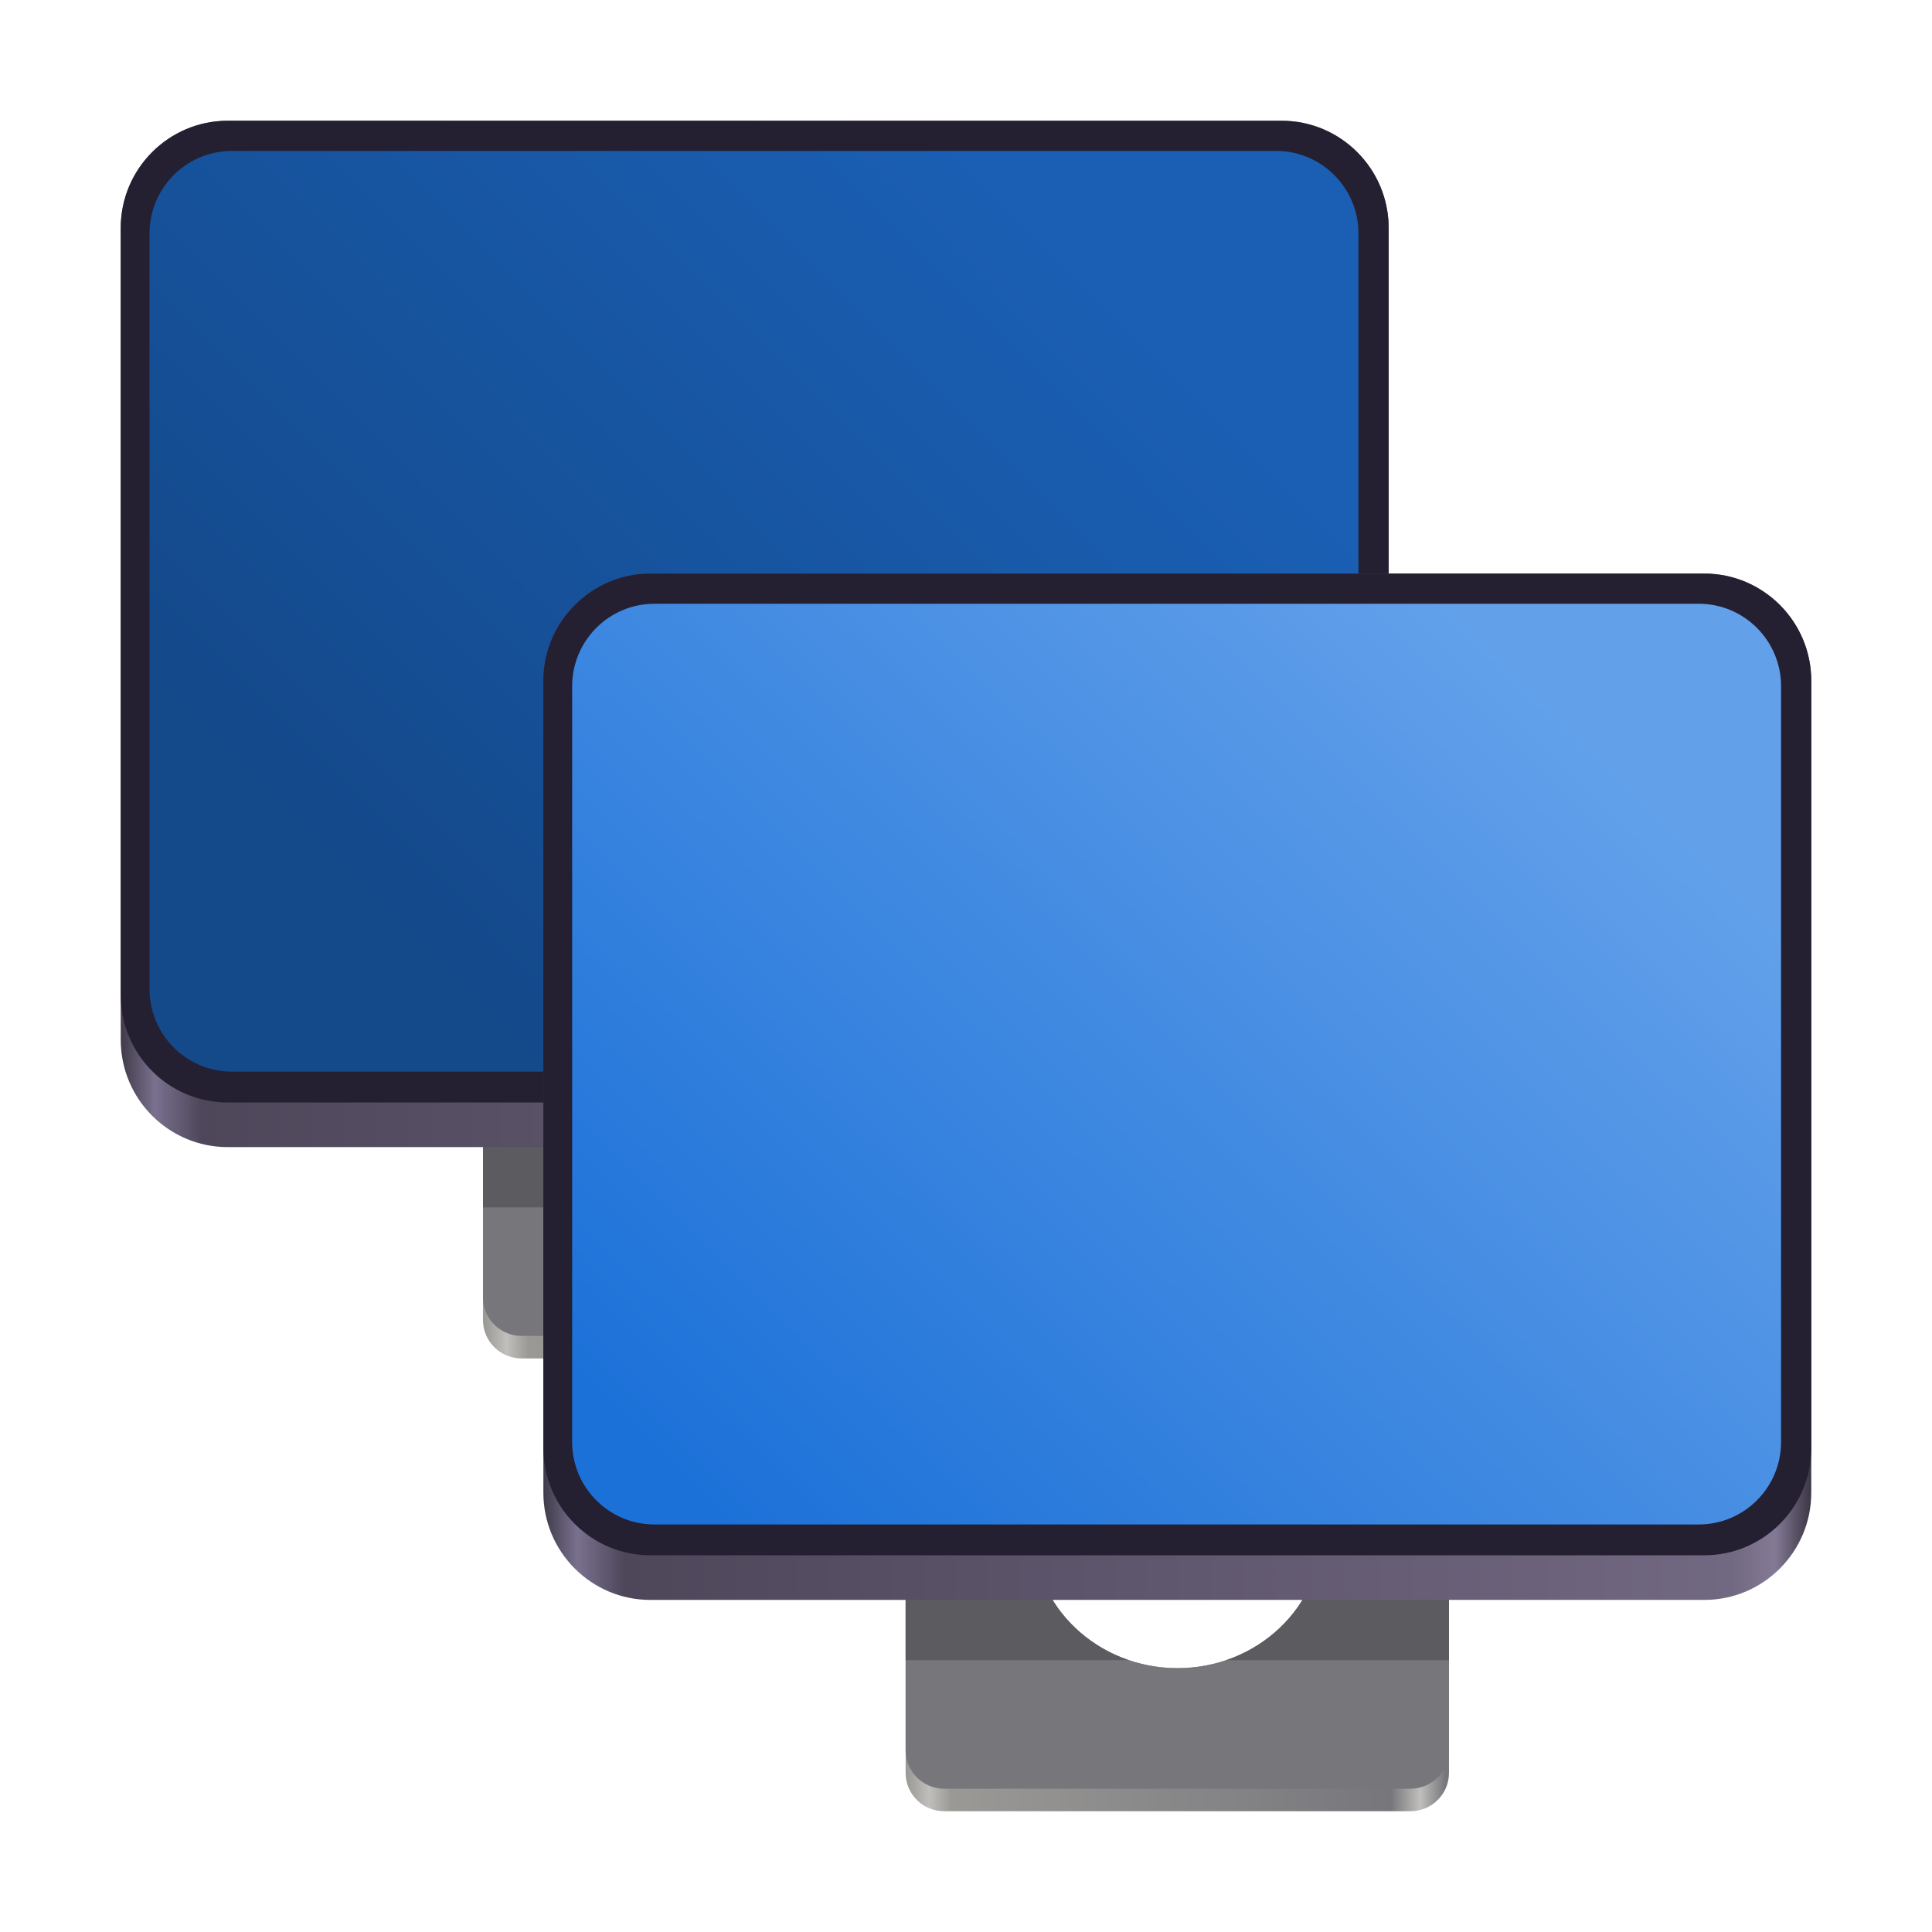
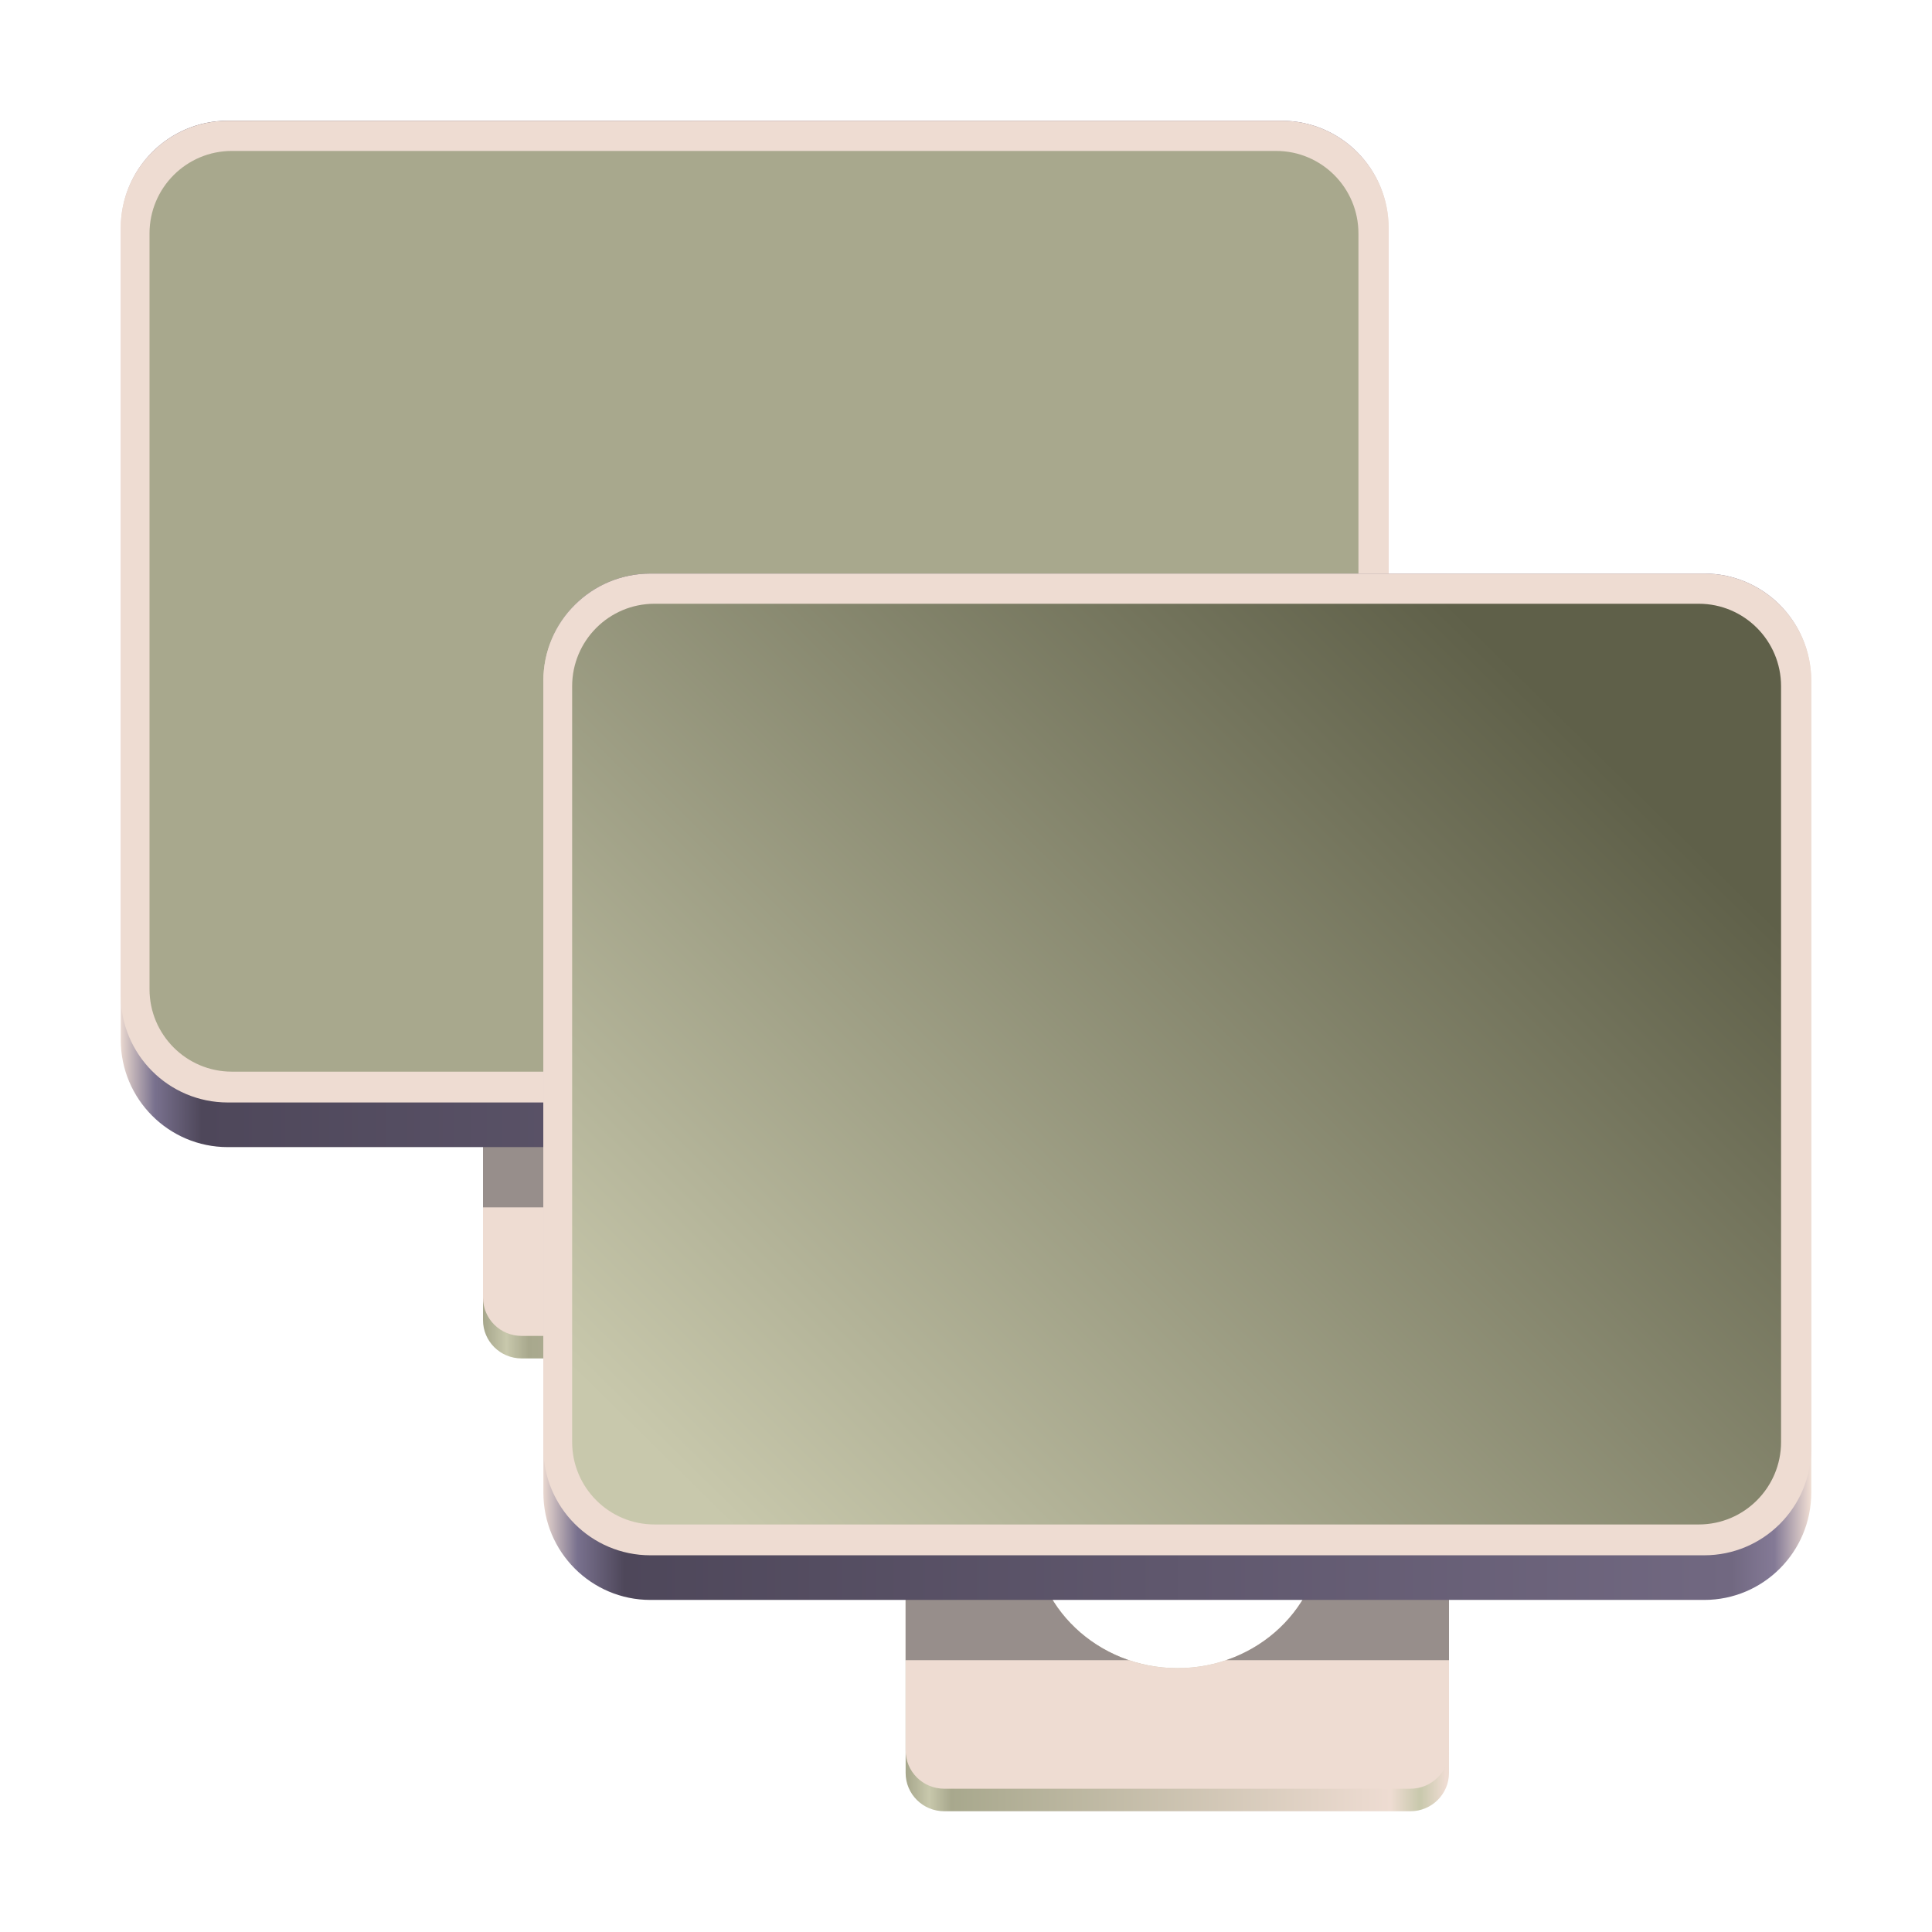
<svg xmlns="http://www.w3.org/2000/svg" xmlns:xlink="http://www.w3.org/1999/xlink" height="128px" viewBox="0 0 128 128" width="128px">
  <clipPath id="a">
    <path d="m 32 51 h 36 v 39 h -36 z m 0 0" />
  </clipPath>
  <clipPath id="b">
    <path d="m 31.352 39.562 h 37.297 v 51.051 h -37.297 z m 28.242 31.855 c 0 -5.023 -4.289 -9.102 -9.582 -9.102 c -5.289 0 -9.578 4.078 -9.578 9.102 c 0 5.027 4.289 9.102 9.578 9.102 c 5.293 0 9.582 -4.074 9.582 -9.102 z m 0 0" />
  </clipPath>
  <linearGradient id="c" gradientUnits="userSpaceOnUse">
-     <stop offset="0" stop-color="#9a9996" />
-     <stop offset="0.041" stop-color="#c0bfbc" />
-     <stop offset="0.082" stop-color="#9a9996" />
-     <stop offset="0.899" stop-color="#77767b" />
-     <stop offset="0.953" stop-color="#c0bfbc" />
-     <stop offset="1" stop-color="#77767b" />
+     <stop offset="0" stop-color="#a8a88d" />
+     <stop offset="0.041" stop-color="#c8c8ac" />
+     <stop offset="0.082" stop-color="#a8a88d" />
+     <stop offset="0.899" stop-color="#eedcd2" />
+     <stop offset="0.953" stop-color="#c8c8ac" />
+     <stop offset="1" stop-color="#eedcd2" />
  </linearGradient>
  <linearGradient id="d" gradientTransform="matrix(0.129522 0 0 0.12304 -20.17272 -8.276901)" x1="403.496" x2="678.909" xlink:href="#c" y1="793.566" y2="793.566" />
  <clipPath id="e">
    <path d="m 32 50 h 36 v 39 h -36 z m 0 0" />
  </clipPath>
  <clipPath id="f">
    <path d="m 31.352 39.562 h 37.297 v 51.051 h -37.297 z m 28.242 31.855 c 0 -5.023 -4.289 -9.102 -9.582 -9.102 c -5.289 0 -9.578 4.078 -9.578 9.102 c 0 5.027 4.289 9.102 9.578 9.102 c 5.293 0 9.582 -4.074 9.582 -9.102 z m 0 0" />
  </clipPath>
  <clipPath id="g">
    <path d="m 32 40 h 36 v 40 h -36 z m 0 0" />
  </clipPath>
  <clipPath id="h">
    <path d="m 31.352 39.562 h 37.297 v 51.051 h -37.297 z m 28.242 31.855 c 0 -5.023 -4.289 -9.102 -9.582 -9.102 c -5.289 0 -9.578 4.078 -9.578 9.102 c 0 5.027 4.289 9.102 9.578 9.102 c 5.293 0 9.582 -4.074 9.582 -9.102 z m 0 0" />
  </clipPath>
  <linearGradient id="i" gradientUnits="userSpaceOnUse">
-     <stop offset="0" stop-color="#3d3846" />
+     <stop offset="0" stop-color="#eedcd2" />
    <stop offset="0.028" stop-color="#79718e" />
    <stop offset="0.065" stop-color="#4e475a" />
    <stop offset="0.938" stop-color="#716881" />
    <stop offset="0.972" stop-color="#847a96" />
-     <stop offset="1" stop-color="#3d3846" />
+     <stop offset="1" stop-color="#eedcd2" />
  </linearGradient>
  <linearGradient id="j" gradientTransform="matrix(0.224856 0 0 0.22209 -200.9392 25.11463)" x1="928.742" x2="1302.49" xlink:href="#i" y1="216.639" y2="216.639" />
  <linearGradient id="k" gradientTransform="matrix(0.45451 0 0 0.455522 -1210.292 612.1726)" gradientUnits="userSpaceOnUse" x1="2831.385" x2="2732.763" y1="-1295.16" y2="-1196.756">
-     <stop offset="0" stop-color="#1a5fb4" />
-     <stop offset="1" stop-color="#14498a" />
+     <stop offset="0" stop-color="#a8a88d" />
+     <stop offset="1" stop-color="#a8a88d" />
  </linearGradient>
  <clipPath id="l">
    <path d="m 60 81 h 36 v 39 h -36 z m 0 0" />
  </clipPath>
  <clipPath id="m">
    <path d="m 59.352 69.562 h 37.297 v 51.051 h -37.297 z m 28.242 31.855 c 0 -5.023 -4.289 -9.102 -9.582 -9.102 c -5.289 0 -9.578 4.078 -9.578 9.102 c 0 5.027 4.289 9.102 9.578 9.102 c 5.293 0 9.582 -4.074 9.582 -9.102 z m 0 0" />
  </clipPath>
  <linearGradient id="n" gradientTransform="matrix(0.129522 0 0 0.12304 7.827283 21.7231)" x1="403.496" x2="678.909" xlink:href="#c" y1="793.566" y2="793.566" />
  <clipPath id="o">
    <path d="m 60 80 h 36 v 39 h -36 z m 0 0" />
  </clipPath>
  <clipPath id="p">
    <path d="m 59.352 69.562 h 37.297 v 51.051 h -37.297 z m 28.242 31.855 c 0 -5.023 -4.289 -9.102 -9.582 -9.102 c -5.289 0 -9.578 4.078 -9.578 9.102 c 0 5.027 4.289 9.102 9.578 9.102 c 5.293 0 9.582 -4.074 9.582 -9.102 z m 0 0" />
  </clipPath>
  <clipPath id="q">
    <path d="m 60 70 h 36 v 40 h -36 z m 0 0" />
  </clipPath>
  <clipPath id="r">
    <path d="m 59.352 69.562 h 37.297 v 51.051 h -37.297 z m 28.242 31.855 c 0 -5.023 -4.289 -9.102 -9.582 -9.102 c -5.289 0 -9.578 4.078 -9.578 9.102 c 0 5.027 4.289 9.102 9.578 9.102 c 5.293 0 9.582 -4.074 9.582 -9.102 z m 0 0" />
  </clipPath>
  <linearGradient id="s" gradientTransform="matrix(0.224856 0 0 0.22209 -172.9392 55.11463)" x1="928.742" x2="1302.49" xlink:href="#i" y1="216.639" y2="216.639" />
  <linearGradient id="t" gradientTransform="matrix(0.337063 0 0 0.330795 -867.0556 477.2919)" gradientUnits="userSpaceOnUse" x1="2704.463" x2="2868.168" y1="-1148.187" y2="-1311.529">
-     <stop offset="0" stop-color="#1c71d8" />
-     <stop offset="1" stop-color="#62a0ea" />
+     <stop offset="0" stop-color="#c8c8ac" />
+     <stop offset="1" stop-color="#5f6049" />
  </linearGradient>
  <g clip-path="url(#a)">
    <g clip-path="url(#b)">
      <path d="m 34.562 51.777 h 30.875 c 1.418 0 2.562 1.137 2.562 2.543 v 33.137 c 0 1.41 -1.145 2.543 -2.562 2.543 h -30.875 c -1.418 0 -2.562 -1.133 -2.562 -2.543 v -33.137 c 0 -1.406 1.145 -2.543 2.562 -2.543 z m 0 0" fill="url(#d)" />
    </g>
  </g>
  <g clip-path="url(#e)">
    <g clip-path="url(#f)">
-       <path d="m 34.562 50.289 h 30.875 c 1.418 0 2.562 1.133 2.562 2.543 v 33.133 c 0 1.41 -1.145 2.543 -2.562 2.543 h -30.875 c -1.418 0 -2.562 -1.133 -2.562 -2.543 v -33.133 c 0 -1.41 1.145 -2.543 2.562 -2.543 z m 0 0" fill="#77767b" />
+       <path d="m 34.562 50.289 h 30.875 c 1.418 0 2.562 1.133 2.562 2.543 v 33.133 c 0 1.41 -1.145 2.543 -2.562 2.543 h -30.875 c -1.418 0 -2.562 -1.133 -2.562 -2.543 v -33.133 c 0 -1.41 1.145 -2.543 2.562 -2.543 z m 0 0" fill="#eedcd2" />
    </g>
  </g>
  <g clip-path="url(#g)">
    <g clip-path="url(#h)">
      <path d="m 32 40.176 h 36 v 39.816 h -36 z m 0 0" fill="#434348" fill-opacity="0.51" />
    </g>
  </g>
  <path d="m 92 15.105 v 53.789 c 0 3.922 -3.176 7.105 -7.09 7.105 h -69.82 c -3.914 0 -7.09 -3.184 -7.09 -7.105 v -53.789 c 0 -3.922 3.176 -7.105 7.09 -7.105 h 69.82 c 3.914 0 7.09 3.184 7.09 7.105 z m 0 0" fill="url(#j)" />
-   <path d="m 92 15.105 v 50.832 c 0 3.926 -3.176 7.105 -7.09 7.105 h -69.82 c -3.914 0 -7.09 -3.18 -7.09 -7.105 v -50.832 c 0 -3.922 3.176 -7.105 7.09 -7.105 h 69.82 c 3.914 0 7.09 3.184 7.09 7.105 z m 0 0" fill="#241f31" />
+   <path d="m 92 15.105 v 50.832 c 0 3.926 -3.176 7.105 -7.09 7.105 h -69.82 c -3.914 0 -7.09 -3.18 -7.09 -7.105 v -50.832 c 0 -3.922 3.176 -7.105 7.09 -7.105 h 69.82 c 3.914 0 7.09 3.184 7.09 7.105 z m 0 0" fill="#eedcd2" />
  <path d="m 15.363 10 h 69.184 c 3.012 0 5.453 2.449 5.453 5.465 v 50.07 c 0 3.016 -2.441 5.465 -5.453 5.465 h -69.184 c -3.016 0 -5.457 -2.449 -5.457 -5.465 v -50.07 c 0 -3.016 2.441 -5.465 5.457 -5.465 z m 0 0" fill="url(#k)" />
  <g clip-path="url(#l)">
    <g clip-path="url(#m)">
      <path d="m 62.562 81.777 h 30.875 c 1.418 0 2.562 1.137 2.562 2.543 v 33.137 c 0 1.41 -1.145 2.543 -2.562 2.543 h -30.875 c -1.418 0 -2.562 -1.133 -2.562 -2.543 v -33.137 c 0 -1.406 1.145 -2.543 2.562 -2.543 z m 0 0" fill="url(#n)" />
    </g>
  </g>
  <g clip-path="url(#o)">
    <g clip-path="url(#p)">
-       <path d="m 62.562 80.289 h 30.875 c 1.418 0 2.562 1.133 2.562 2.543 v 33.133 c 0 1.41 -1.145 2.543 -2.562 2.543 h -30.875 c -1.418 0 -2.562 -1.133 -2.562 -2.543 v -33.133 c 0 -1.41 1.145 -2.543 2.562 -2.543 z m 0 0" fill="#77767b" />
+       <path d="m 62.562 80.289 h 30.875 c 1.418 0 2.562 1.133 2.562 2.543 v 33.133 c 0 1.41 -1.145 2.543 -2.562 2.543 h -30.875 c -1.418 0 -2.562 -1.133 -2.562 -2.543 v -33.133 c 0 -1.41 1.145 -2.543 2.562 -2.543 z m 0 0" fill="#eedcd2" />
    </g>
  </g>
  <g clip-path="url(#q)">
    <g clip-path="url(#r)">
      <path d="m 60 70.176 h 36 v 39.816 h -36 z m 0 0" fill="#434348" fill-opacity="0.51" />
    </g>
  </g>
  <path d="m 120 45.105 v 53.789 c 0 3.922 -3.176 7.105 -7.09 7.105 h -69.82 c -3.914 0 -7.09 -3.184 -7.09 -7.105 v -53.789 c 0 -3.922 3.176 -7.105 7.09 -7.105 h 69.82 c 3.914 0 7.09 3.184 7.09 7.105 z m 0 0" fill="url(#s)" />
-   <path d="m 120 45.105 v 50.832 c 0 3.926 -3.176 7.105 -7.09 7.105 h -69.82 c -3.914 0 -7.09 -3.18 -7.09 -7.105 v -50.832 c 0 -3.922 3.176 -7.105 7.09 -7.105 h 69.82 c 3.914 0 7.09 3.184 7.09 7.105 z m 0 0" fill="#241f31" />
+   <path d="m 120 45.105 v 50.832 c 0 3.926 -3.176 7.105 -7.09 7.105 h -69.82 c -3.914 0 -7.09 -3.18 -7.09 -7.105 v -50.832 c 0 -3.922 3.176 -7.105 7.09 -7.105 h 69.82 c 3.914 0 7.09 3.184 7.09 7.105 z m 0 0" fill="#eedcd2" />
  <path d="m 43.363 40 h 69.184 c 3.012 0 5.453 2.449 5.453 5.465 v 50.07 c 0 3.016 -2.441 5.465 -5.453 5.465 h -69.184 c -3.016 0 -5.457 -2.449 -5.457 -5.465 v -50.07 c 0 -3.016 2.441 -5.465 5.457 -5.465 z m 0 0" fill="url(#t)" />
</svg>
